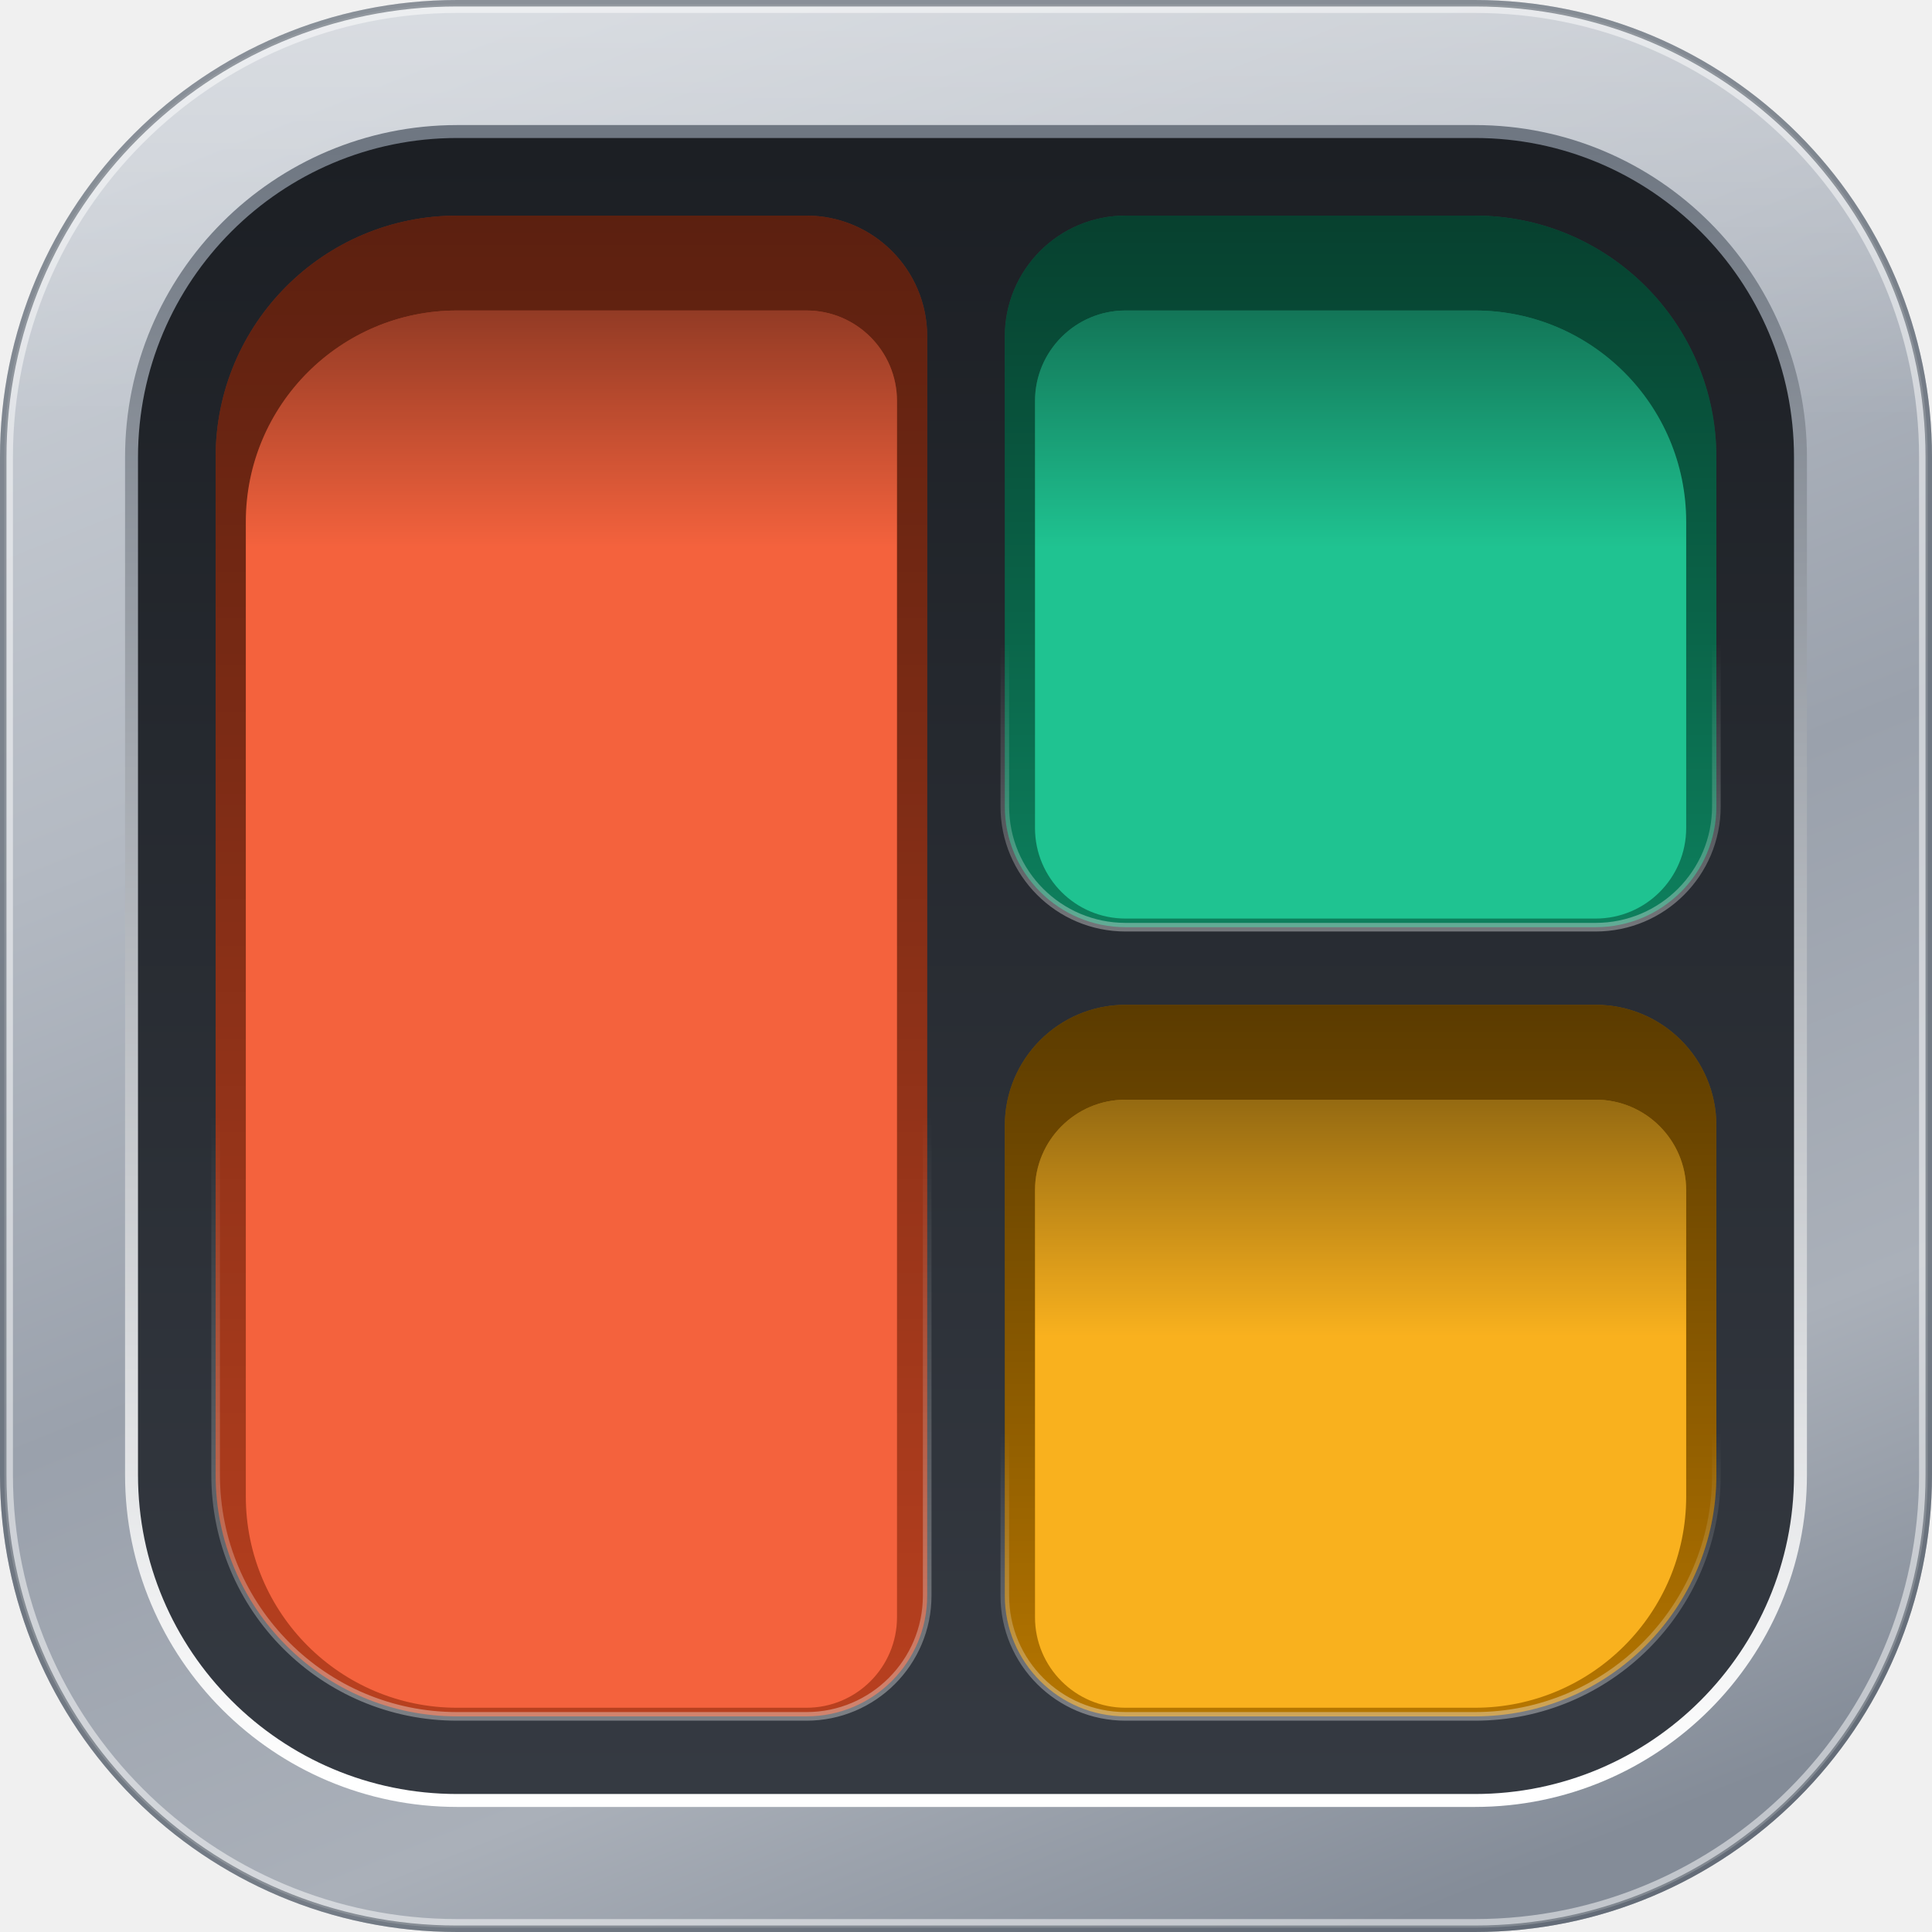
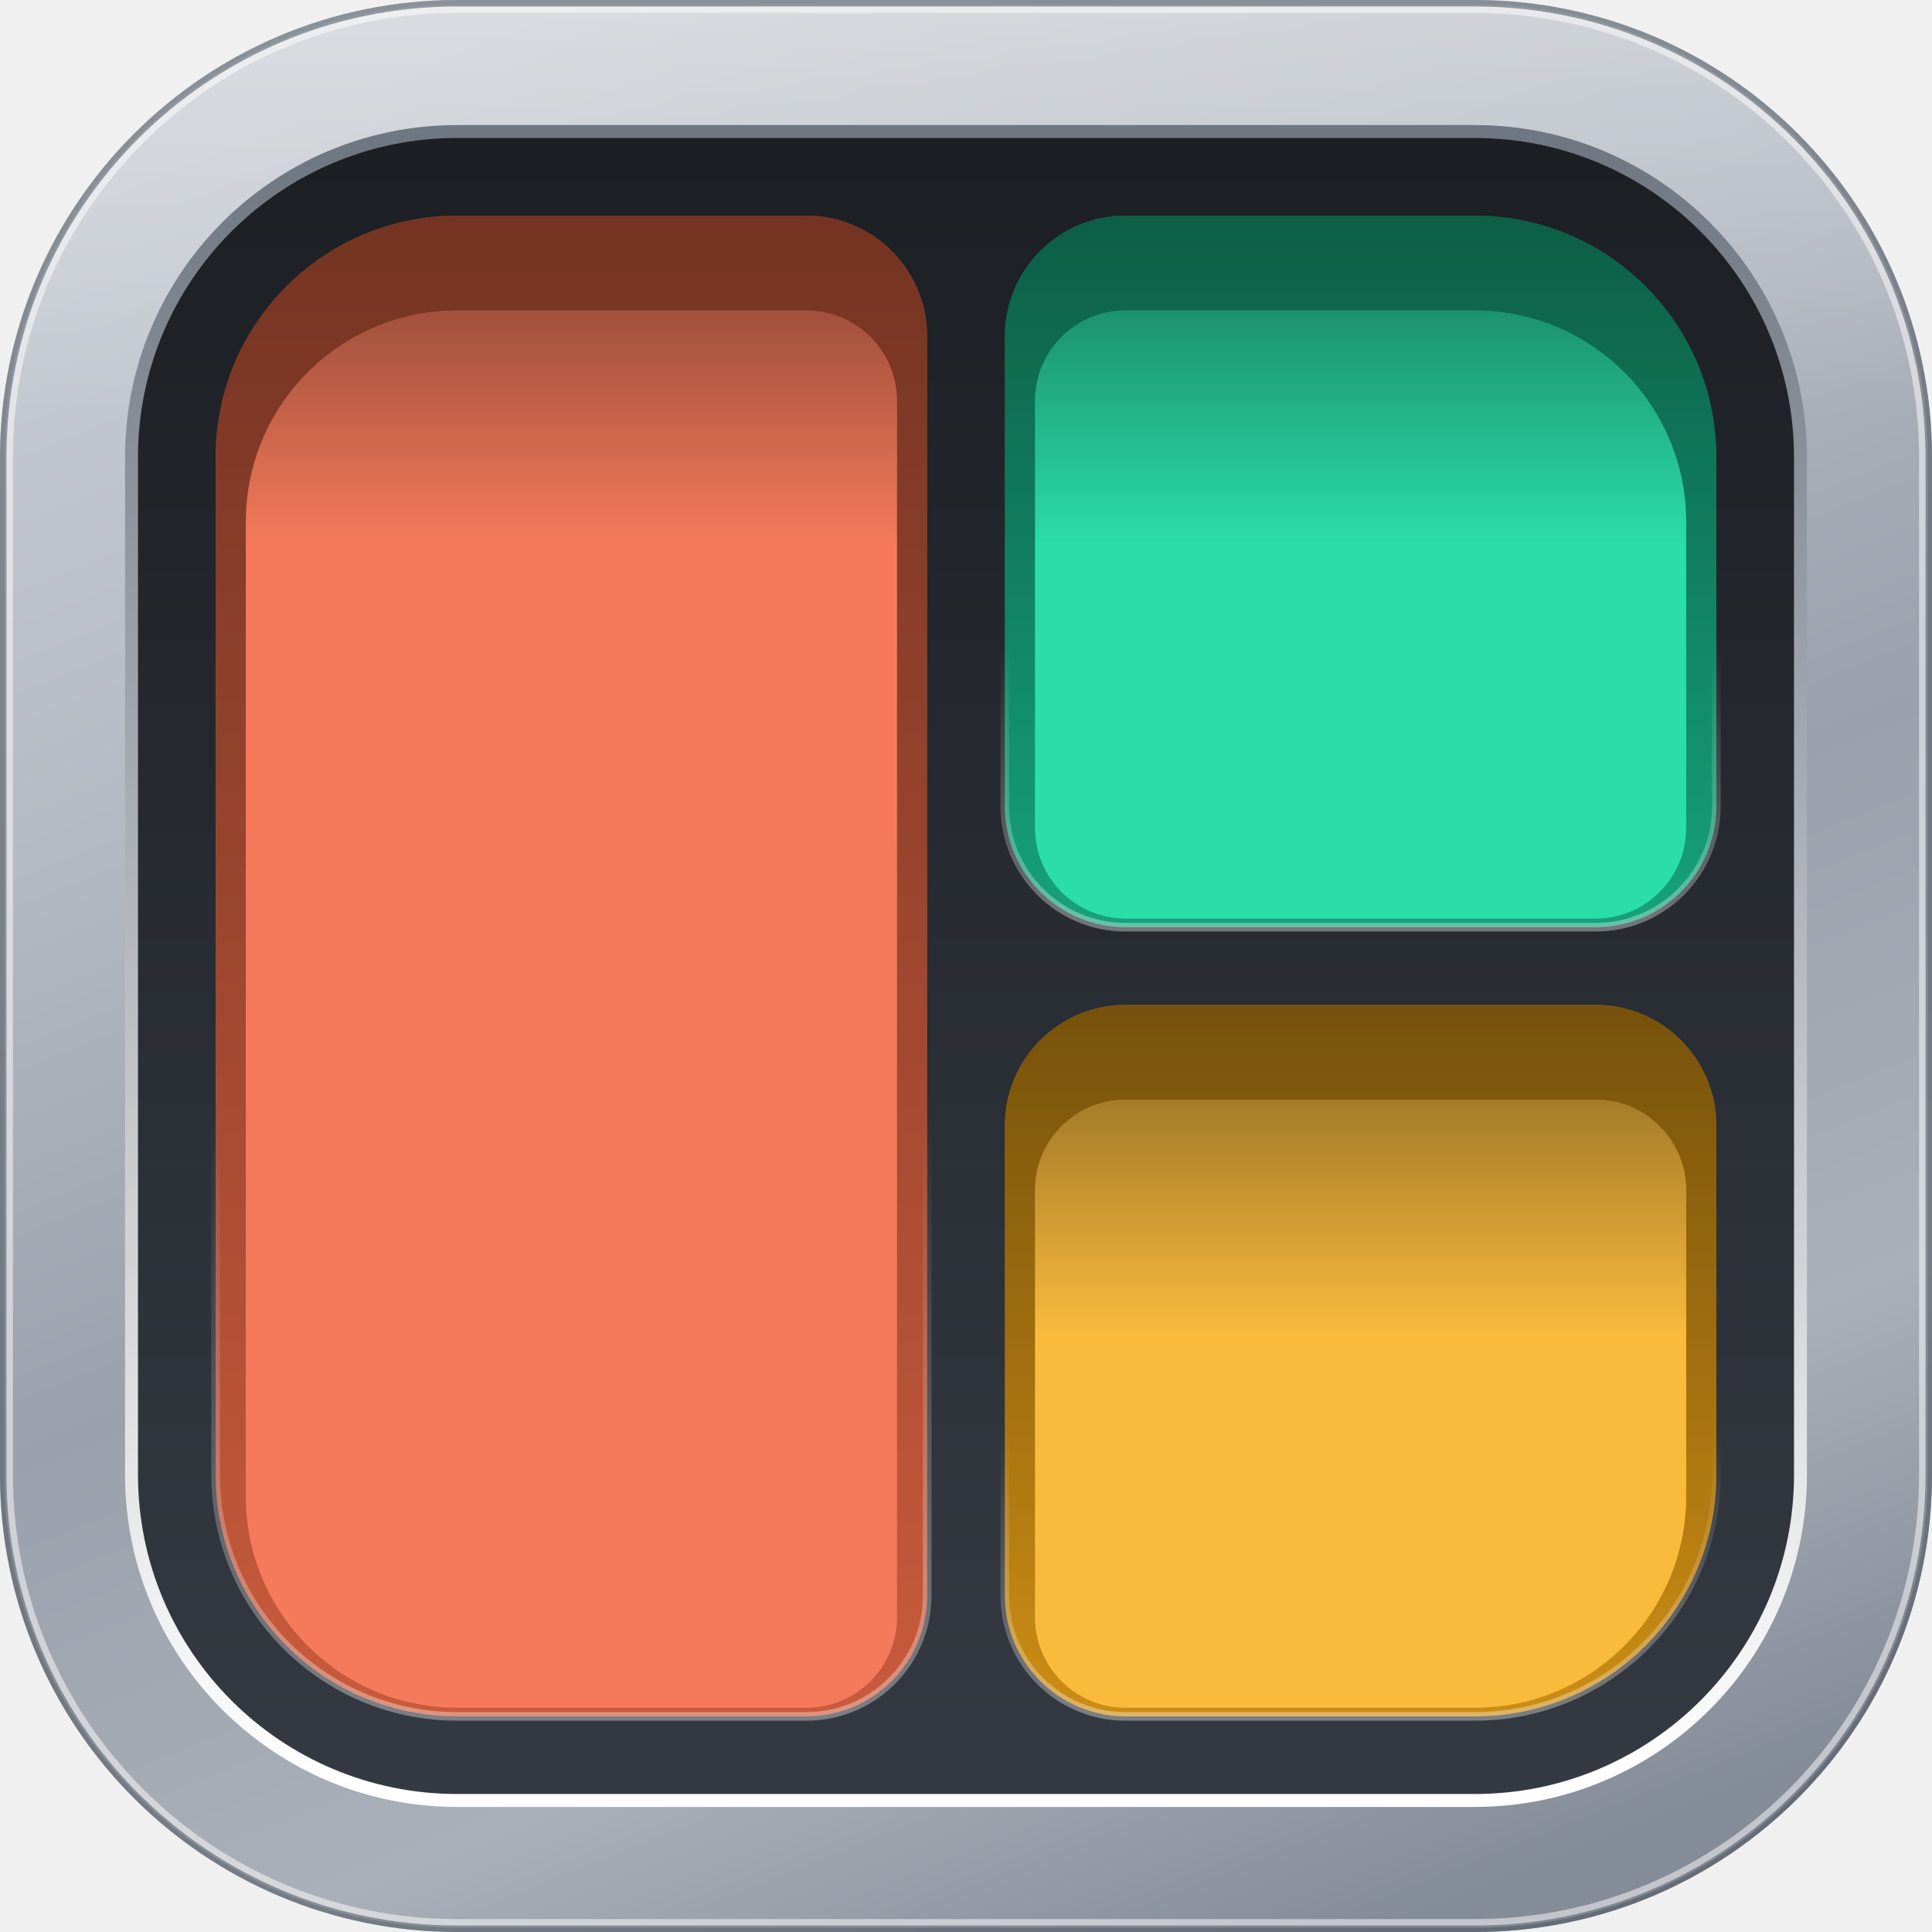
<svg xmlns="http://www.w3.org/2000/svg" viewBox="64 64 896 896" role="img" aria-label="LunchboxWM">
  <defs>
    <linearGradient id="lb-box" x1="0.3" y1="0" x2="0.7" y2="1">
      <stop offset="0" stop-color="#c9ced5" />
      <stop offset="0.3" stop-color="#b3b9c2" />
      <stop offset="0.55" stop-color="#9aa1ac" />
      <stop offset="0.8" stop-color="#aab0b9" />
      <stop offset="1" stop-color="#848c98" />
    </linearGradient>
    <linearGradient id="lb-sheen" x1="0" y1="0" x2="0" y2="1">
      <stop offset="0" stop-color="#ffffff" stop-opacity="0.3" />
      <stop offset="0.22" stop-color="#ffffff" stop-opacity="0" />
    </linearGradient>
    <linearGradient id="lb-lip" x1="0" y1="0" x2="0" y2="1">
      <stop offset="0" stop-color="#6f7782" />
      <stop offset="1" stop-color="#ffffff" />
    </linearGradient>
    <linearGradient id="lb-tray" x1="0" y1="0" x2="0" y2="1">
      <stop offset="0" stop-color="#1c1f24" />
      <stop offset="1" stop-color="#353a42" />
    </linearGradient>
    <linearGradient id="lb-wall" x1="0" y1="0" x2="0" y2="1">
-       <stop offset="0" stop-color="#000000" stop-opacity="0.5" />
+       <stop offset="0" stop-color="#000000" stop-opacity="0.42" />
      <stop offset="1" stop-color="#000000" stop-opacity="0" />
    </linearGradient>
    <linearGradient id="lb-shade-hi" gradientUnits="userSpaceOnUse" x1="0" y1="208" x2="0" y2="318">
-       <stop offset="0" stop-color="#000000" stop-opacity="0.4" />
+       <stop offset="0" stop-color="#000000" stop-opacity="0.34" />
      <stop offset="1" stop-color="#000000" stop-opacity="0" />
    </linearGradient>
    <linearGradient id="lb-shade-lo" gradientUnits="userSpaceOnUse" x1="0" y1="574" x2="0" y2="684">
-       <stop offset="0" stop-color="#000000" stop-opacity="0.4" />
+       <stop offset="0" stop-color="#000000" stop-opacity="0.34" />
      <stop offset="1" stop-color="#000000" stop-opacity="0" />
    </linearGradient>
    <linearGradient id="lb-lit" x1="0" y1="0" x2="0" y2="1">
      <stop offset="0" stop-color="#ffffff" stop-opacity="0" />
      <stop offset="0.6" stop-color="#ffffff" stop-opacity="0" />
      <stop offset="1" stop-color="#ffffff" stop-opacity="0.35" />
    </linearGradient>
  </defs>
  <rect x="64" y="64" width="896" height="896" rx="212" fill="url(#lb-box)" />
  <rect x="64" y="64" width="896" height="896" rx="212" fill="url(#lb-sheen)" />
  <rect x="68" y="68" width="888" height="888" rx="208" fill="none" stroke="#ffffff" stroke-opacity="0.5" stroke-width="4" />
  <rect x="128" y="128" width="768" height="768" rx="148" fill="none" stroke="url(#lb-lip)" stroke-width="12" />
  <rect x="128" y="128" width="768" height="768" rx="148" fill="url(#lb-tray)" />
-   <path d="M276 164 H438 A56 56 0 0 1 494 220 V804 A56 56 0 0 1 438 860 H276 A112 112 0 0 1 164 748 V276 A112 112 0 0 1 276 164 Z" fill="#b8401f" />
+   <path d="M276 164 H438 A56 56 0 0 1 494 220 V804 A56 56 0 0 1 438 860 H276 A112 112 0 0 1 164 748 V276 A112 112 0 0 1 276 164 Z" fill="#c95a3c" />
  <path d="M276 164 H438 A56 56 0 0 1 494 220 V804 A56 56 0 0 1 438 860 H276 A112 112 0 0 1 164 748 V276 A112 112 0 0 1 276 164 Z" fill="url(#lb-wall)" />
-   <path d="M276 208 H438 A42 42 0 0 1 480 250 V814 A42 42 0 0 1 438 856 H276 A98 98 0 0 1 178 758 V306 A98 98 0 0 1 276 208 Z" fill="#f4623d" />
+   <path d="M276 208 H438 A42 42 0 0 1 480 250 V814 A42 42 0 0 1 438 856 H276 A98 98 0 0 1 178 758 V306 A98 98 0 0 1 276 208 Z" fill="#f57a5b" />
  <path d="M276 208 H438 A42 42 0 0 1 480 250 V814 A42 42 0 0 1 438 856 H276 A98 98 0 0 1 178 758 V306 A98 98 0 0 1 276 208 Z" fill="url(#lb-shade-hi)" />
  <path d="M276 164 H438 A56 56 0 0 1 494 220 V804 A56 56 0 0 1 438 860 H276 A112 112 0 0 1 164 748 V276 A112 112 0 0 1 276 164 Z" fill="none" stroke="url(#lb-lit)" stroke-width="4" />
-   <path d="M586 164 H748 A112 112 0 0 1 860 276 V438 A56 56 0 0 1 804 494 H586 A56 56 0 0 1 530 438 V220 A56 56 0 0 1 586 164 Z" fill="#0d805d" />
+   <path d="M586 164 H748 A112 112 0 0 1 860 276 V438 A56 56 0 0 1 804 494 H586 A56 56 0 0 1 530 438 V220 A56 56 0 0 1 586 164 Z" fill="#16a27a" />
  <path d="M586 164 H748 A112 112 0 0 1 860 276 V438 A56 56 0 0 1 804 494 H586 A56 56 0 0 1 530 438 V220 A56 56 0 0 1 586 164 Z" fill="url(#lb-wall)" />
-   <path d="M586 208 H748 A98 98 0 0 1 846 306 V448 A42 42 0 0 1 804 490 H586 A42 42 0 0 1 544 448 V250 A42 42 0 0 1 586 208 Z" fill="#1fc391" />
+   <path d="M586 208 H748 A98 98 0 0 1 846 306 V448 A42 42 0 0 1 804 490 H586 A42 42 0 0 1 544 448 V250 A42 42 0 0 1 586 208 Z" fill="#2bdea8" />
  <path d="M586 208 H748 A98 98 0 0 1 846 306 V448 A42 42 0 0 1 804 490 H586 A42 42 0 0 1 544 448 V250 A42 42 0 0 1 586 208 Z" fill="url(#lb-shade-hi)" />
  <path d="M586 164 H748 A112 112 0 0 1 860 276 V438 A56 56 0 0 1 804 494 H586 A56 56 0 0 1 530 438 V220 A56 56 0 0 1 586 164 Z" fill="none" stroke="url(#lb-lit)" stroke-width="4" />
-   <path d="M586 530 H804 A56 56 0 0 1 860 586 V748 A112 112 0 0 1 748 860 H586 A56 56 0 0 1 530 804 V586 A56 56 0 0 1 586 530 Z" fill="#b67600" />
+   <path d="M586 530 H804 A56 56 0 0 1 860 586 V748 A112 112 0 0 1 748 860 H586 A56 56 0 0 1 530 804 V586 A56 56 0 0 1 586 530 Z" fill="#cc8d14" />
  <path d="M586 530 H804 A56 56 0 0 1 860 586 V748 A112 112 0 0 1 748 860 H586 A56 56 0 0 1 530 804 V586 A56 56 0 0 1 586 530 Z" fill="url(#lb-wall)" />
-   <path d="M586 574 H804 A42 42 0 0 1 846 616 V758 A98 98 0 0 1 748 856 H586 A42 42 0 0 1 544 814 V616 A42 42 0 0 1 586 574 Z" fill="#f9b11e" />
+   <path d="M586 574 H804 A42 42 0 0 1 846 616 V758 A98 98 0 0 1 748 856 H586 A42 42 0 0 1 544 814 V616 A42 42 0 0 1 586 574 Z" fill="#fabb3d" />
  <path d="M586 574 H804 A42 42 0 0 1 846 616 V758 A98 98 0 0 1 748 856 H586 A42 42 0 0 1 544 814 V616 A42 42 0 0 1 586 574 Z" fill="url(#lb-shade-lo)" />
  <path d="M586 530 H804 A56 56 0 0 1 860 586 V748 A112 112 0 0 1 748 860 H586 A56 56 0 0 1 530 804 V586 A56 56 0 0 1 586 530 Z" fill="none" stroke="url(#lb-lit)" stroke-width="4" />
  <rect x="65.5" y="65.5" width="893" height="893" rx="210.5" fill="none" stroke="#4a525d" stroke-opacity="0.55" stroke-width="3" />
</svg>
